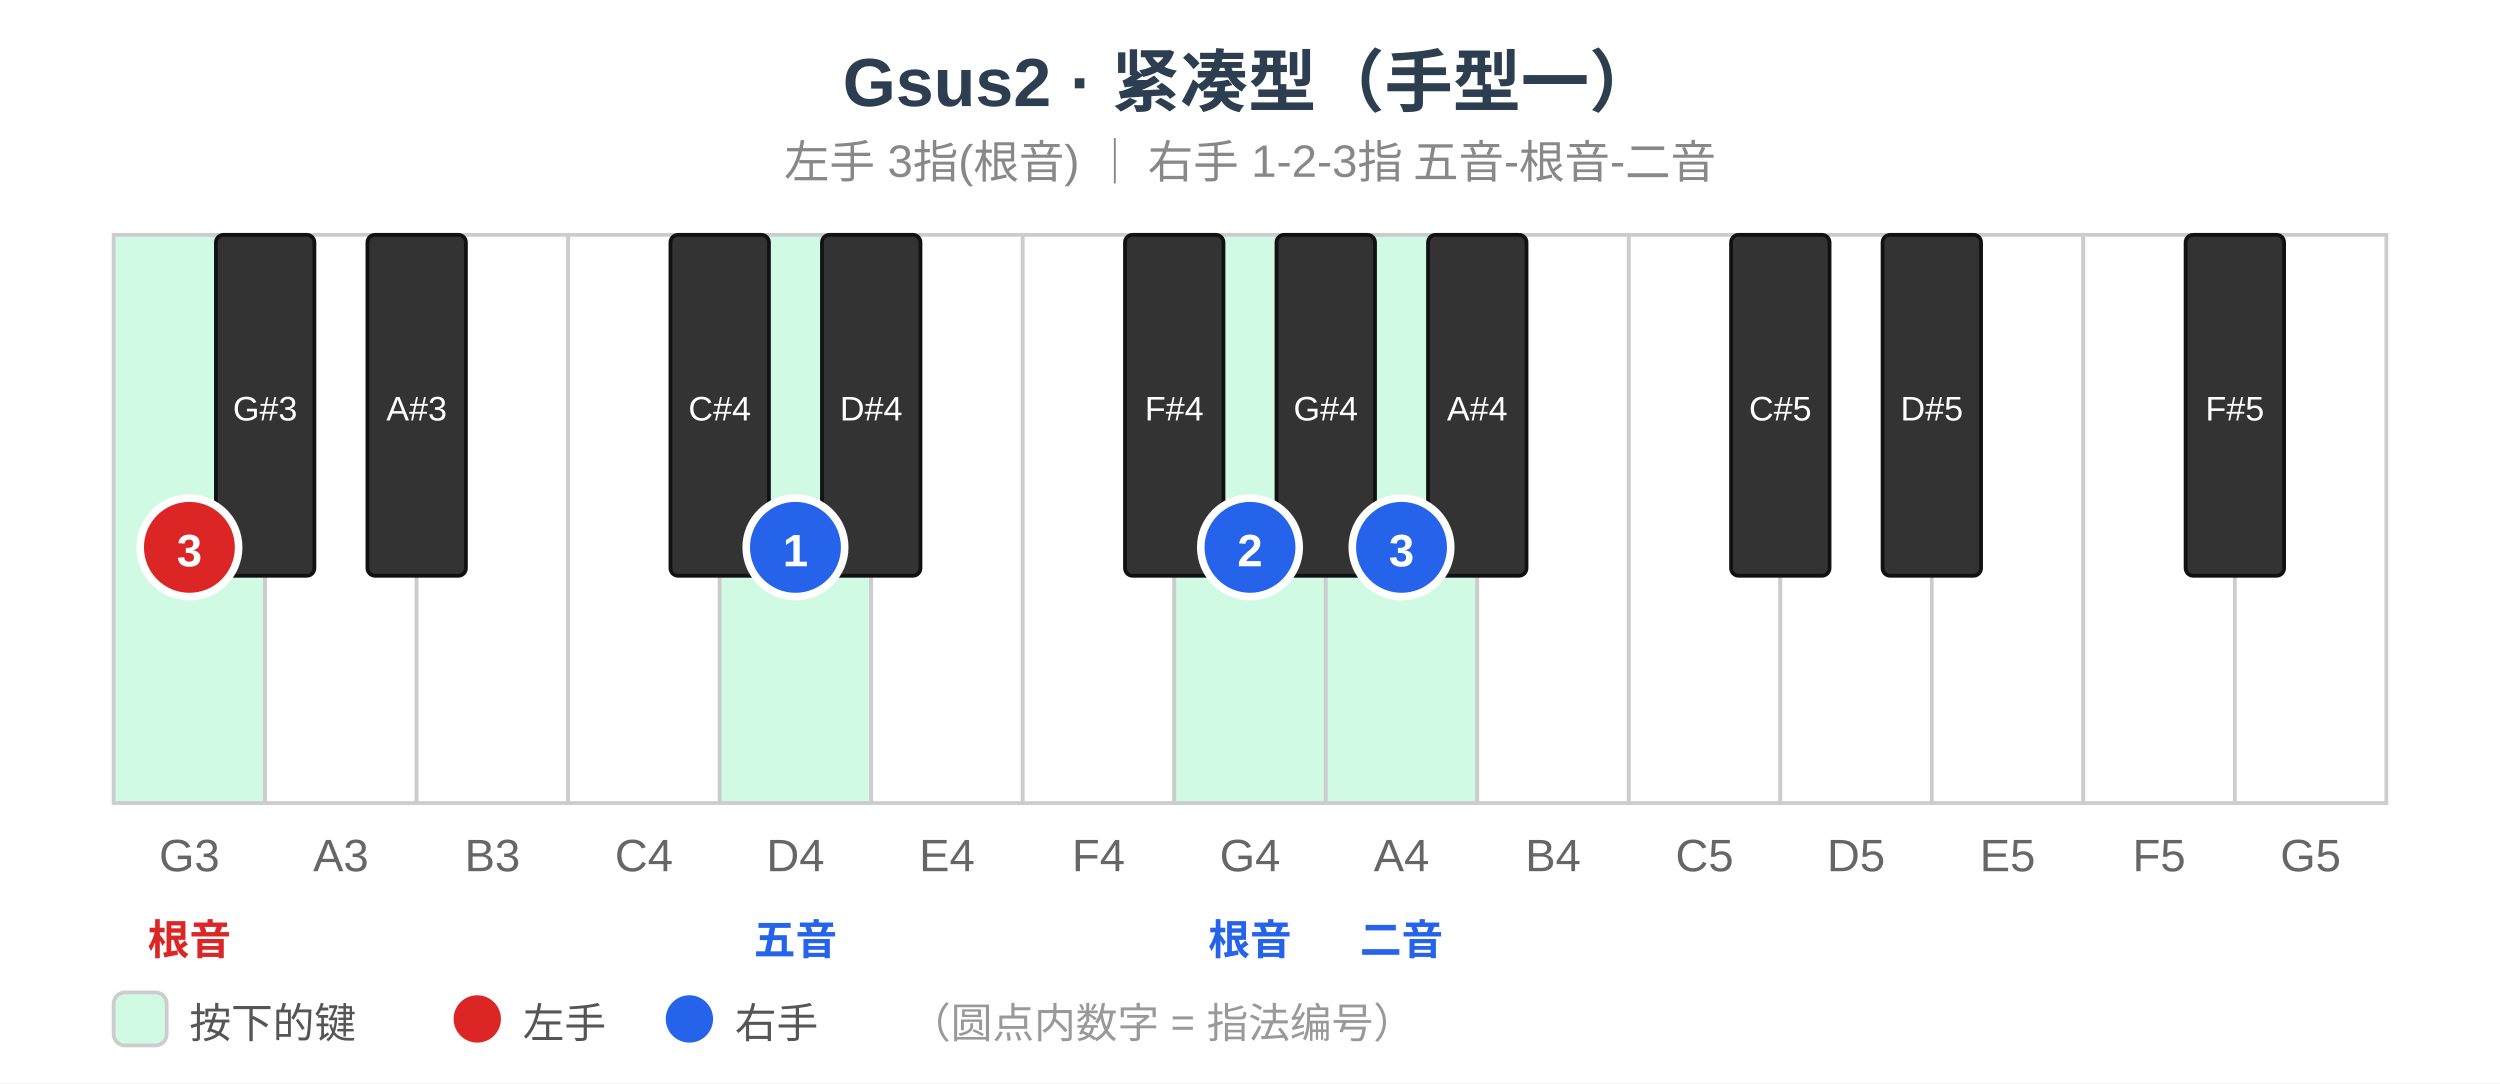
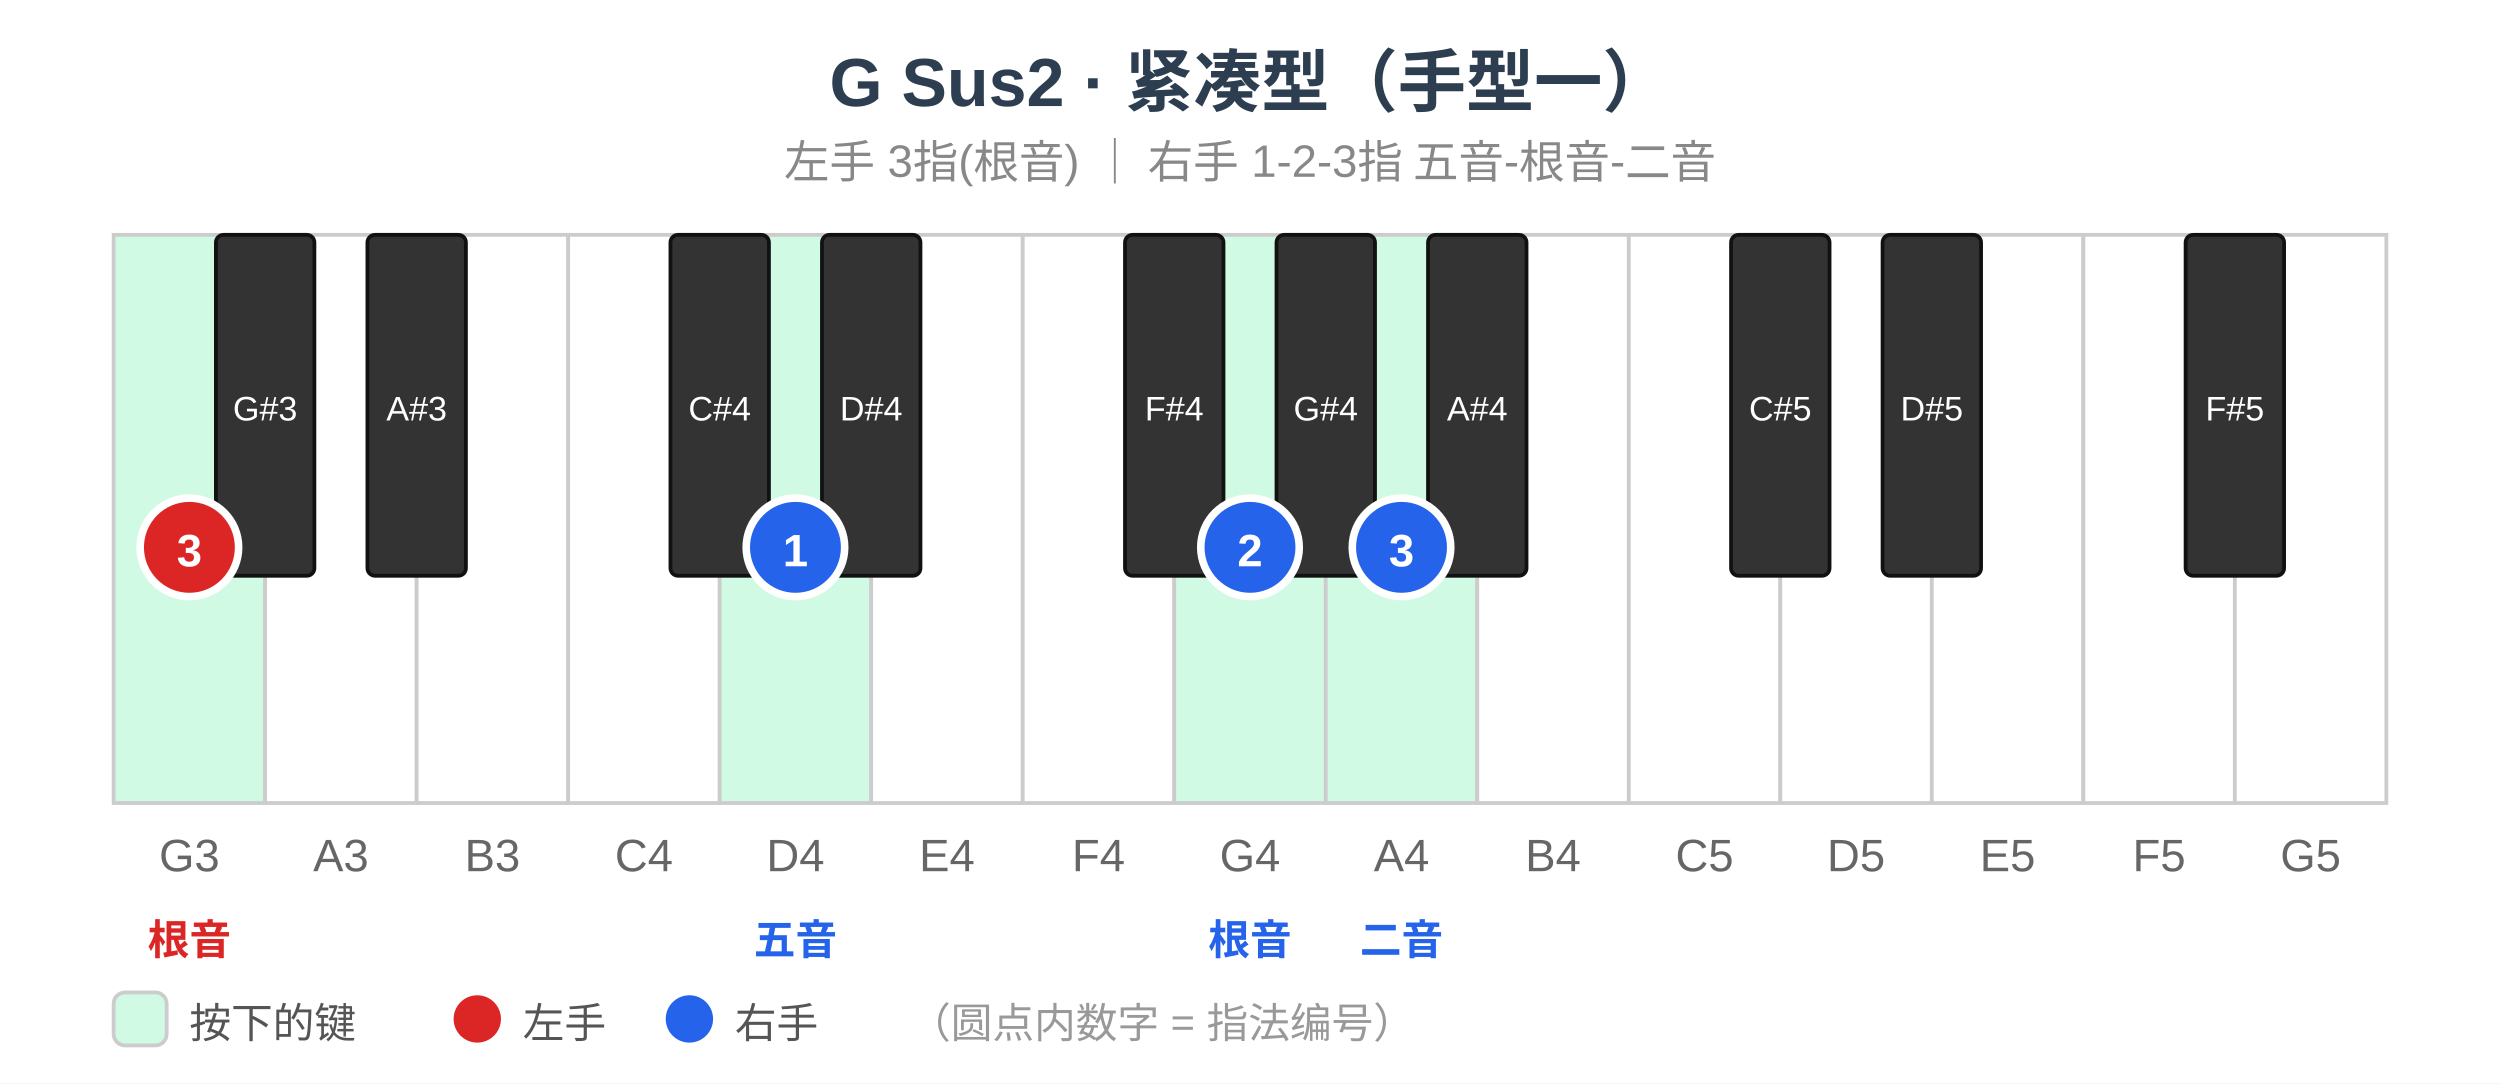
<svg xmlns="http://www.w3.org/2000/svg" viewBox="0 0 660 286" width="660" height="286">
  <rect width="660" height="286" fill="#ffffff" />
-   <text x="330.0" y="28" text-anchor="middle" font-family="Arial,sans-serif" font-size="18" font-weight="bold" fill="#2c3e50">Gsus2 · 紧凑型（手型一）</text>
+   <text x="330.0" y="28" text-anchor="middle" font-family="Arial,sans-serif" font-size="18" font-weight="bold" fill="#2c3e50">G Sus2 · 紧凑型（手型一）</text>
  <text x="330.0" y="47" text-anchor="middle" font-family="Arial,sans-serif" font-size="12" fill="#888">左手 3指(根音) ｜ 右手 1-2-3指 五音-根音-二音</text>
  <rect x="30.0" y="62" width="40" height="150" fill="#d1fae5" stroke="#ccc" stroke-width="1" />
  <text x="50.0" y="230" text-anchor="middle" font-family="Arial,sans-serif" font-size="12" fill="#666">G3</text>
  <rect x="70.0" y="62" width="40" height="150" fill="white" stroke="#ccc" stroke-width="1" />
  <text x="90.0" y="230" text-anchor="middle" font-family="Arial,sans-serif" font-size="12" fill="#666">A3</text>
  <rect x="110.0" y="62" width="40" height="150" fill="white" stroke="#ccc" stroke-width="1" />
  <text x="130.0" y="230" text-anchor="middle" font-family="Arial,sans-serif" font-size="12" fill="#666">B3</text>
  <rect x="150.0" y="62" width="40" height="150" fill="white" stroke="#ccc" stroke-width="1" />
  <text x="170.0" y="230" text-anchor="middle" font-family="Arial,sans-serif" font-size="12" fill="#666">C4</text>
  <rect x="190.0" y="62" width="40" height="150" fill="#d1fae5" stroke="#ccc" stroke-width="1" />
  <text x="210.0" y="230" text-anchor="middle" font-family="Arial,sans-serif" font-size="12" fill="#666">D4</text>
  <rect x="230.0" y="62" width="40" height="150" fill="white" stroke="#ccc" stroke-width="1" />
  <text x="250.0" y="230" text-anchor="middle" font-family="Arial,sans-serif" font-size="12" fill="#666">E4</text>
  <rect x="270.0" y="62" width="40" height="150" fill="white" stroke="#ccc" stroke-width="1" />
  <text x="290.0" y="230" text-anchor="middle" font-family="Arial,sans-serif" font-size="12" fill="#666">F4</text>
  <rect x="310.0" y="62" width="40" height="150" fill="#d1fae5" stroke="#ccc" stroke-width="1" />
  <text x="330.0" y="230" text-anchor="middle" font-family="Arial,sans-serif" font-size="12" fill="#666">G4</text>
  <rect x="350.0" y="62" width="40" height="150" fill="#d1fae5" stroke="#ccc" stroke-width="1" />
  <text x="370.0" y="230" text-anchor="middle" font-family="Arial,sans-serif" font-size="12" fill="#666">A4</text>
  <rect x="390.0" y="62" width="40" height="150" fill="white" stroke="#ccc" stroke-width="1" />
  <text x="410.0" y="230" text-anchor="middle" font-family="Arial,sans-serif" font-size="12" fill="#666">B4</text>
  <rect x="430.0" y="62" width="40" height="150" fill="white" stroke="#ccc" stroke-width="1" />
  <text x="450.0" y="230" text-anchor="middle" font-family="Arial,sans-serif" font-size="12" fill="#666">C5</text>
  <rect x="470.0" y="62" width="40" height="150" fill="white" stroke="#ccc" stroke-width="1" />
  <text x="490.0" y="230" text-anchor="middle" font-family="Arial,sans-serif" font-size="12" fill="#666">D5</text>
  <rect x="510.0" y="62" width="40" height="150" fill="white" stroke="#ccc" stroke-width="1" />
  <text x="530.0" y="230" text-anchor="middle" font-family="Arial,sans-serif" font-size="12" fill="#666">E5</text>
  <rect x="550.0" y="62" width="40" height="150" fill="white" stroke="#ccc" stroke-width="1" />
  <text x="570.0" y="230" text-anchor="middle" font-family="Arial,sans-serif" font-size="12" fill="#666">F5</text>
  <rect x="590.0" y="62" width="40" height="150" fill="white" stroke="#ccc" stroke-width="1" />
  <text x="610.0" y="230" text-anchor="middle" font-family="Arial,sans-serif" font-size="12" fill="#666">G5</text>
  <rect x="57.0" y="62" width="26" height="90" fill="#333" stroke="#111" stroke-width="1" rx="2" />
  <text x="70.0" y="111.0" text-anchor="middle" font-family="Arial,sans-serif" font-size="9" fill="#fff">G#3</text>
  <rect x="97.0" y="62" width="26" height="90" fill="#333" stroke="#111" stroke-width="1" rx="2" />
  <text x="110.0" y="111.0" text-anchor="middle" font-family="Arial,sans-serif" font-size="9" fill="#fff">A#3</text>
  <rect x="177.0" y="62" width="26" height="90" fill="#333" stroke="#111" stroke-width="1" rx="2" />
  <text x="190.0" y="111.0" text-anchor="middle" font-family="Arial,sans-serif" font-size="9" fill="#fff">C#4</text>
  <rect x="217.0" y="62" width="26" height="90" fill="#333" stroke="#111" stroke-width="1" rx="2" />
  <text x="230.0" y="111.0" text-anchor="middle" font-family="Arial,sans-serif" font-size="9" fill="#fff">D#4</text>
  <rect x="297.0" y="62" width="26" height="90" fill="#333" stroke="#111" stroke-width="1" rx="2" />
  <text x="310.0" y="111.0" text-anchor="middle" font-family="Arial,sans-serif" font-size="9" fill="#fff">F#4</text>
  <rect x="337.0" y="62" width="26" height="90" fill="#333" stroke="#111" stroke-width="1" rx="2" />
  <text x="350.0" y="111.0" text-anchor="middle" font-family="Arial,sans-serif" font-size="9" fill="#fff">G#4</text>
  <rect x="377.0" y="62" width="26" height="90" fill="#333" stroke="#111" stroke-width="1" rx="2" />
  <text x="390.0" y="111.0" text-anchor="middle" font-family="Arial,sans-serif" font-size="9" fill="#fff">A#4</text>
  <rect x="457.0" y="62" width="26" height="90" fill="#333" stroke="#111" stroke-width="1" rx="2" />
  <text x="470.0" y="111.0" text-anchor="middle" font-family="Arial,sans-serif" font-size="9" fill="#fff">C#5</text>
  <rect x="497.0" y="62" width="26" height="90" fill="#333" stroke="#111" stroke-width="1" rx="2" />
  <text x="510.0" y="111.0" text-anchor="middle" font-family="Arial,sans-serif" font-size="9" fill="#fff">D#5</text>
  <rect x="577.0" y="62" width="26" height="90" fill="#333" stroke="#111" stroke-width="1" rx="2" />
  <text x="590.0" y="111.0" text-anchor="middle" font-family="Arial,sans-serif" font-size="9" fill="#fff">F#5</text>
  <circle cx="50.0" cy="144.5" r="13" fill="#dc2626" stroke="white" stroke-width="2" />
  <text x="50.0" y="149.5" text-anchor="middle" font-family="Arial,sans-serif" font-size="12" font-weight="bold" fill="white">3</text>
  <text x="50.0" y="252" text-anchor="middle" font-family="Arial,sans-serif" font-size="11" font-weight="bold" fill="#dc2626">根音</text>
  <circle cx="210.0" cy="144.5" r="13" fill="#2563eb" stroke="white" stroke-width="2" />
  <text x="210.0" y="149.5" text-anchor="middle" font-family="Arial,sans-serif" font-size="12" font-weight="bold" fill="white">1</text>
  <text x="210.0" y="252" text-anchor="middle" font-family="Arial,sans-serif" font-size="11" font-weight="bold" fill="#2563eb">五音</text>
  <circle cx="330.0" cy="144.5" r="13" fill="#2563eb" stroke="white" stroke-width="2" />
  <text x="330.0" y="149.5" text-anchor="middle" font-family="Arial,sans-serif" font-size="12" font-weight="bold" fill="white">2</text>
  <text x="330.0" y="252" text-anchor="middle" font-family="Arial,sans-serif" font-size="11" font-weight="bold" fill="#2563eb">根音</text>
  <circle cx="370.0" cy="144.5" r="13" fill="#2563eb" stroke="white" stroke-width="2" />
  <text x="370.0" y="149.5" text-anchor="middle" font-family="Arial,sans-serif" font-size="12" font-weight="bold" fill="white">3</text>
  <text x="370.0" y="252" text-anchor="middle" font-family="Arial,sans-serif" font-size="11" font-weight="bold" fill="#2563eb">二音</text>
  <rect x="30.0" y="262" width="14" height="14" rx="3" fill="#d1fae5" stroke="#ccc" stroke-width="1" />
  <text x="50.0" y="274" font-family="Arial,sans-serif" font-size="11" fill="#555">按下的键</text>
  <circle cx="126.0" cy="269" r="7" fill="#dc2626" stroke="white" stroke-width="1.5" />
  <text x="138.0" y="274" font-family="Arial,sans-serif" font-size="11" fill="#555">左手</text>
  <circle cx="182.0" cy="269" r="7" fill="#2563eb" stroke="white" stroke-width="1.5" />
  <text x="194.0" y="274" font-family="Arial,sans-serif" font-size="11" fill="#555">右手</text>
  <text x="240.0" y="274" font-family="Arial,sans-serif" font-size="11" fill="#999">（圆点内数字 = 指法编号）</text>
</svg>
